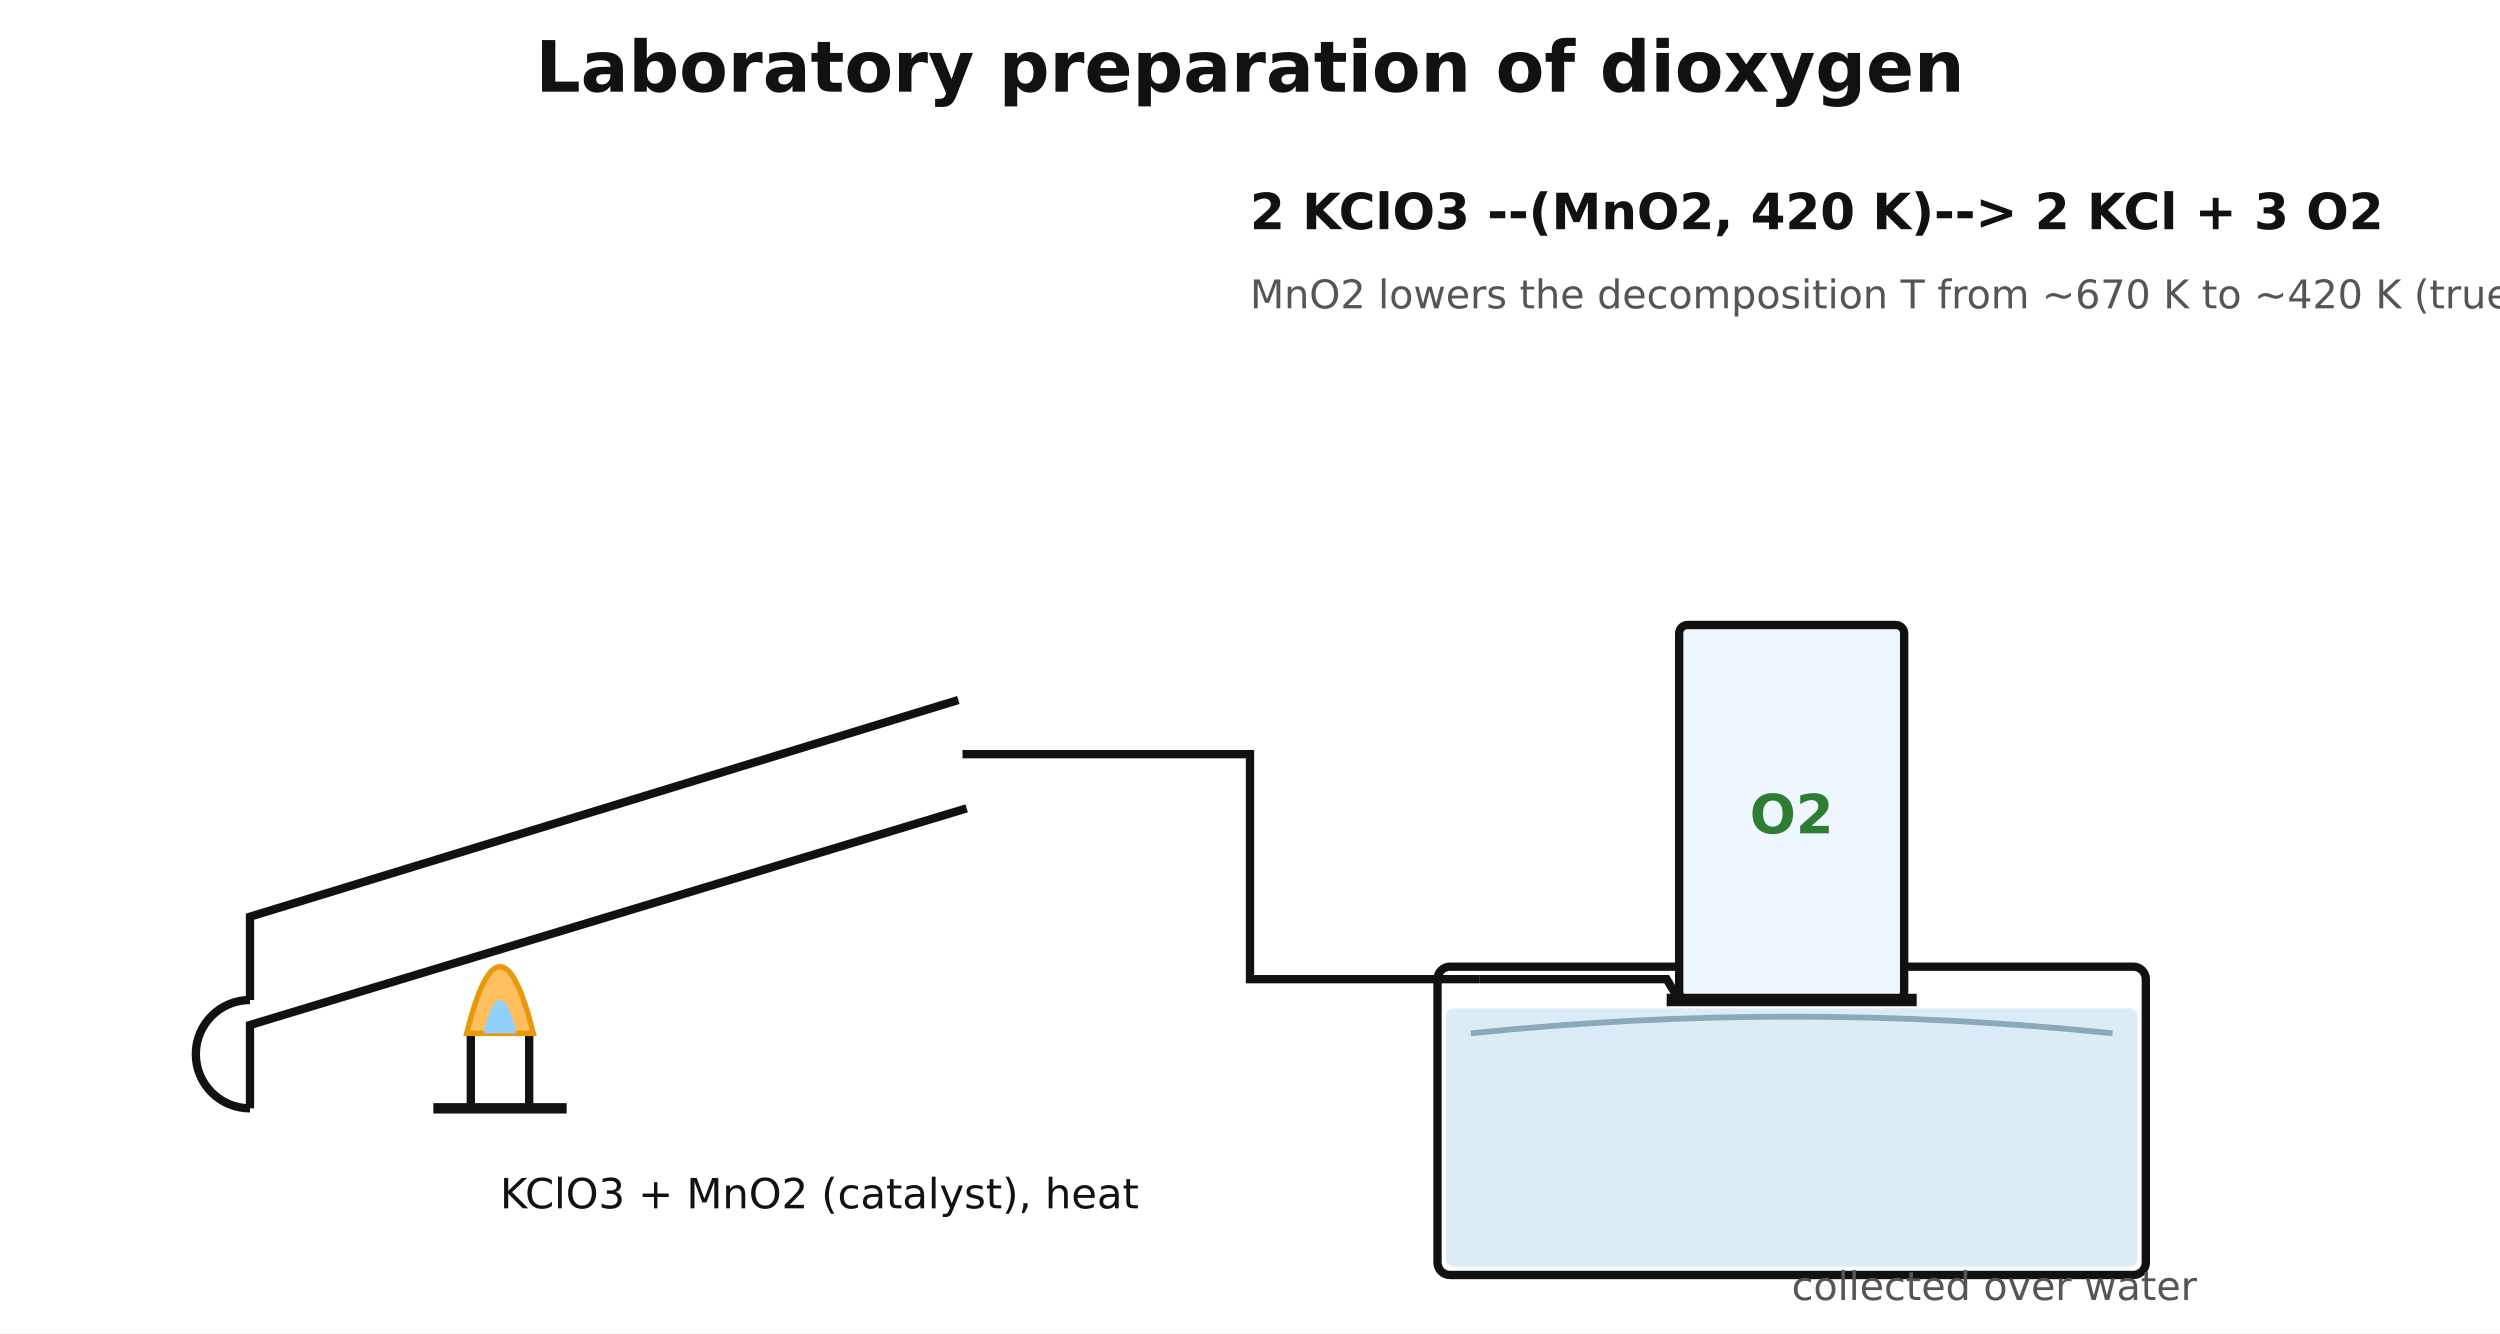
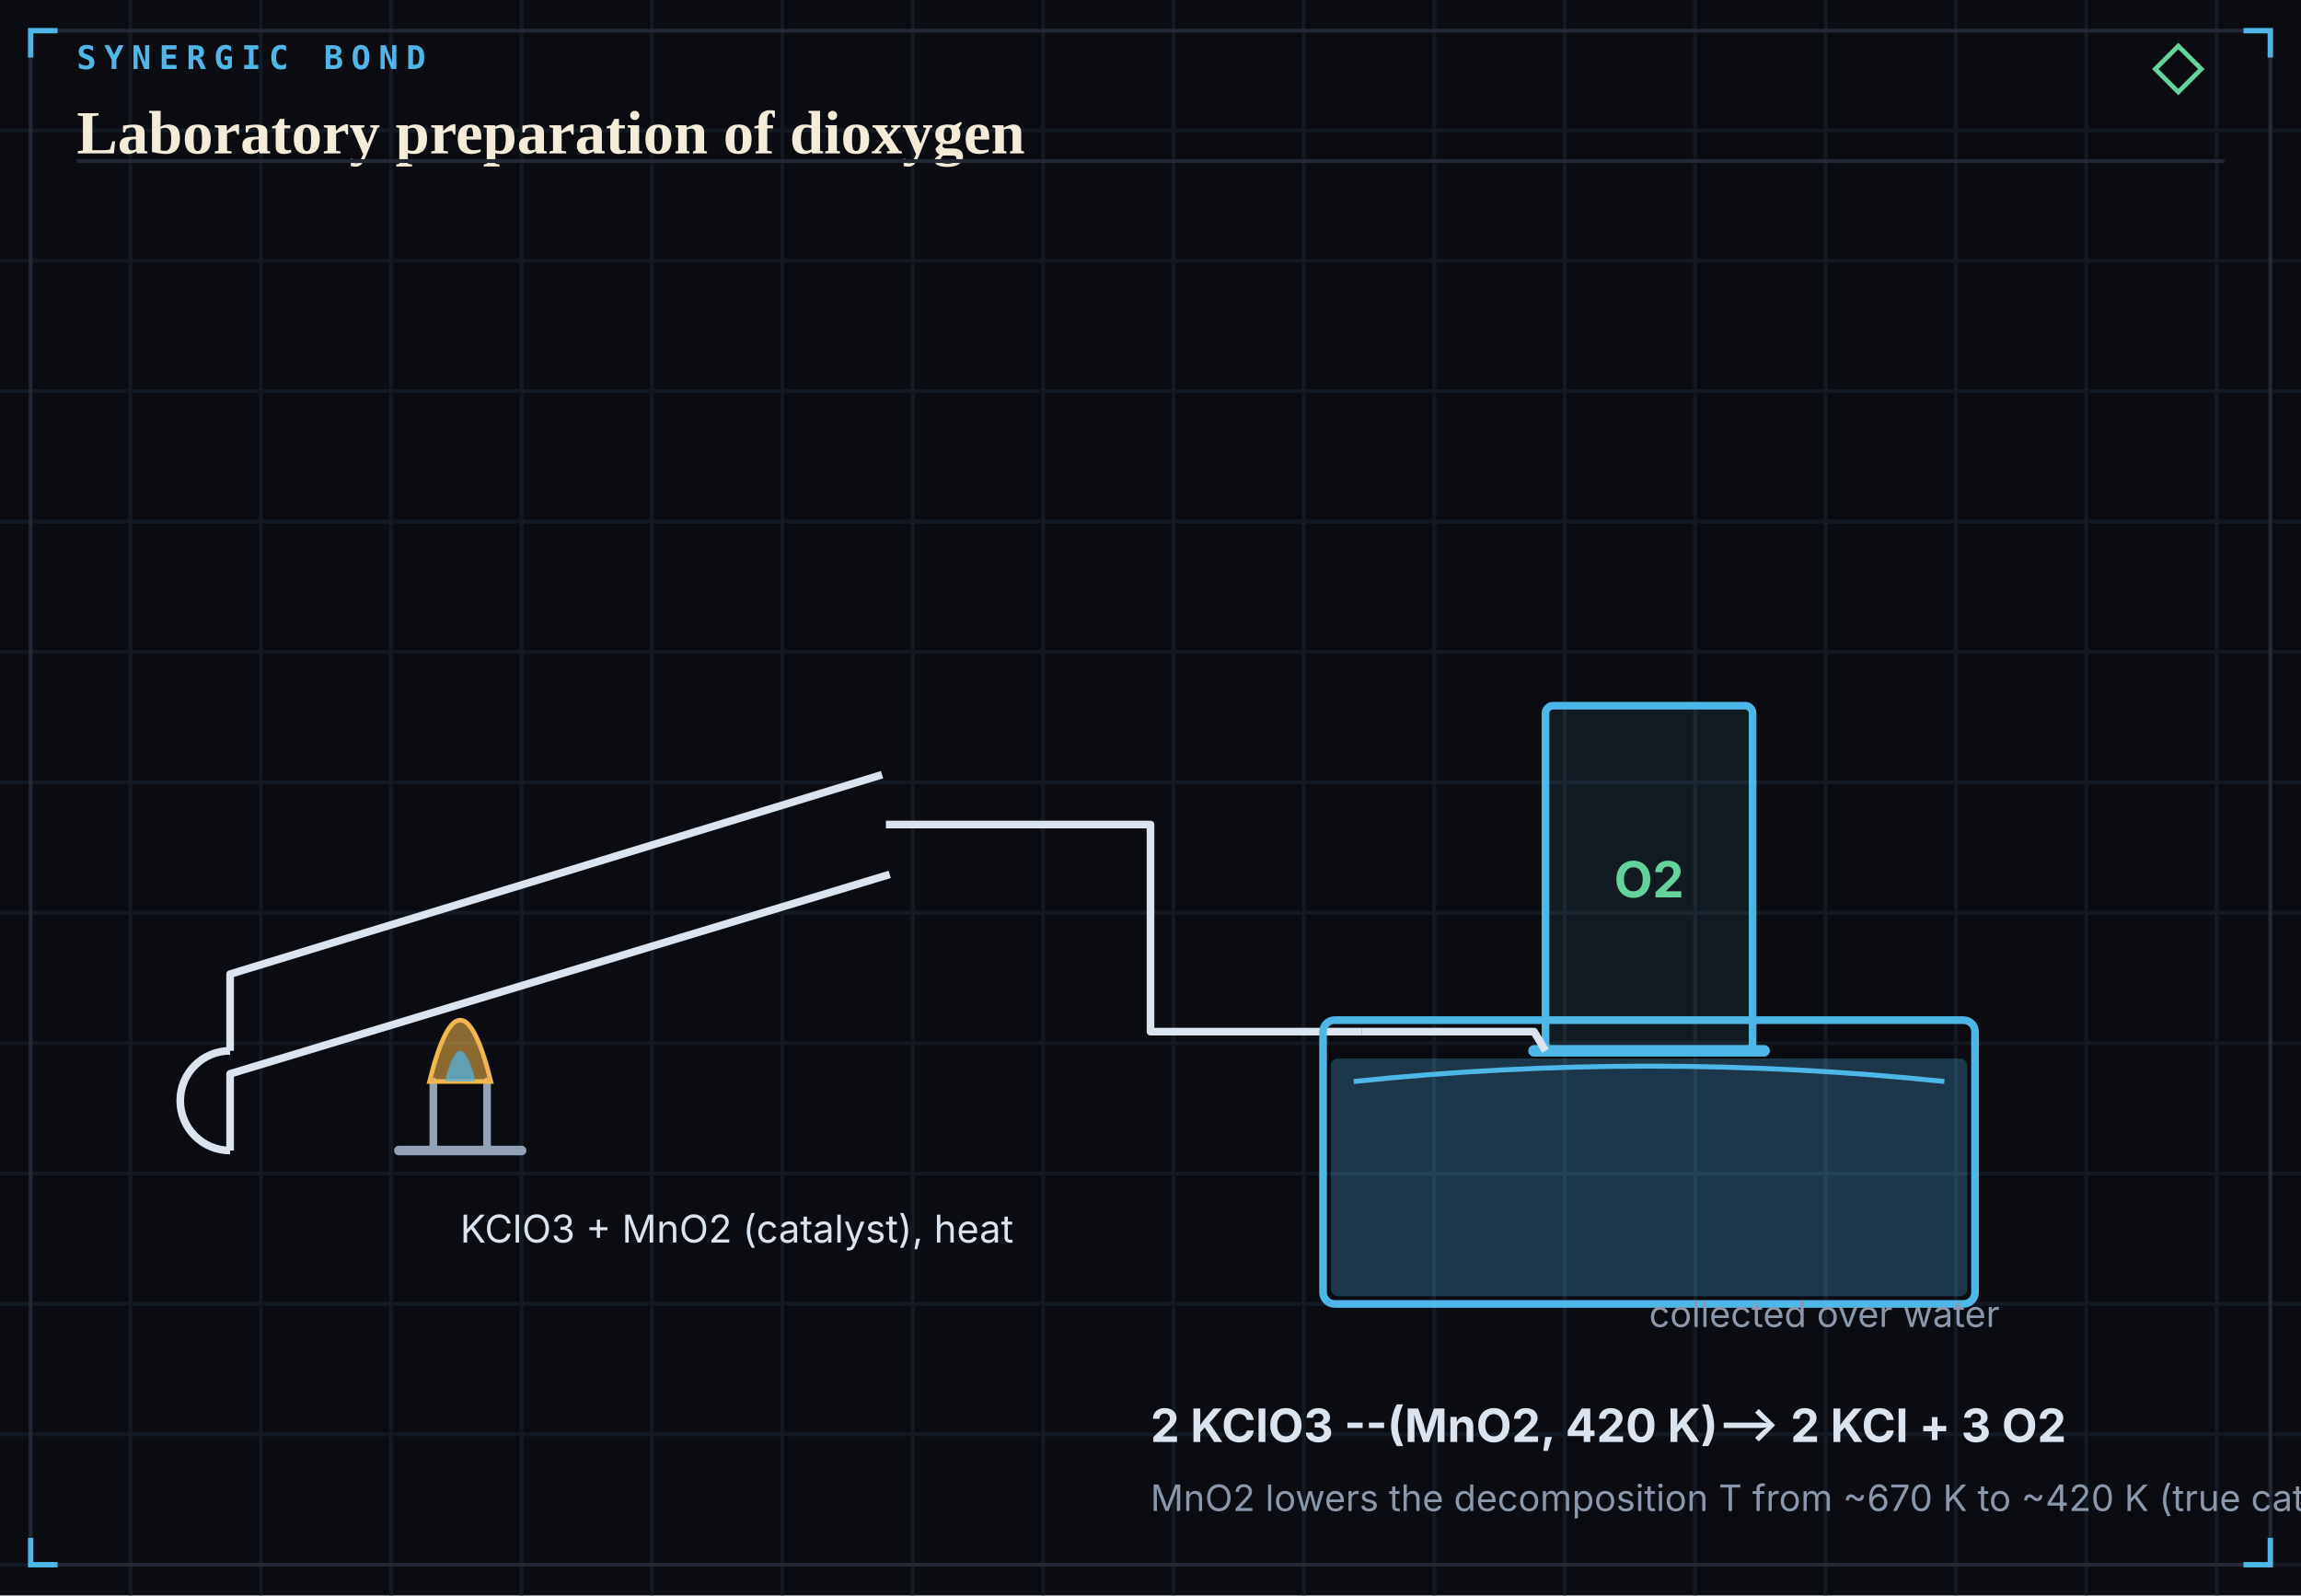
- <svg xmlns="http://www.w3.org/2000/svg" width="600" height="320" viewBox="0 0 600 320" font-family="DejaVu Sans, Arial, sans-serif">
-   <rect x="0" y="0" width="600" height="320" fill="white" />
-   <text x="300.0" y="22.0" font-family="DejaVu Sans, Arial, sans-serif" font-size="17" font-weight="bold" fill="#111" text-anchor="middle">Laboratory preparation of dioxygen</text>
-   <path d="M 60.0 240.0 L 60.0 220.0 L 230.0 168.0" fill="none" stroke="#111" stroke-width="2" />
-   <path d="M 60.0 266.0 L 60.0 246.0 L 232.0 194.0" fill="none" stroke="#111" stroke-width="2" />
-   <path d="M 60 240 A 13 13 0 0 0 60 266" fill="none" stroke="#111" stroke-width="2" />
-   <line x1="104.0" y1="266.0" x2="136.0" y2="266.0" stroke="#111" stroke-width="2.5" />
-   <line x1="113.0" y1="248.0" x2="113.0" y2="266.0" stroke="#111" stroke-width="2" />
-   <line x1="127.0" y1="248.0" x2="127.0" y2="266.0" stroke="#111" stroke-width="2" />
-   <path d="M 112 248 Q 120 216 128 248 Z" fill="#ffbf5e" stroke="#e8990b" stroke-width="1.3" />
-   <path d="M 116 248 Q 120 232 124 248 Z" fill="#8fd0ff" stroke="none" stroke-width="2.0" />
-   <text x="120.0" y="290.0" font-family="DejaVu Sans, Arial, sans-serif" font-size="10" font-weight="normal" fill="#111" text-anchor="start">KClO3  +  MnO2 (catalyst),  heat</text>
-   <path d="M 231.0 181.0 L 300.0 181.0 L 300.0 235.0 L 355.0 235.0" fill="none" stroke="#111" stroke-width="2" />
-   <rect x="345.0" y="232" width="170" height="74" rx="3" fill="none" stroke="#111" stroke-width="2" />
-   <rect x="347.0" y="242" width="166" height="62" rx="2" fill="#dcecf7" stroke="none" stroke-width="1.6" />
-   <path d="M 353.0 248 Q 430 240 507.0 248" fill="none" stroke="#8ab" stroke-width="1.4" />
-   <rect x="403.0" y="150" width="54" height="90" rx="2" fill="#eef6ff" stroke="#111" stroke-width="2" />
-   <line x1="400.0" y1="240.0" x2="460.0" y2="240.0" stroke="#111" stroke-width="3" />
-   <text x="430.0" y="200.0" font-family="DejaVu Sans, Arial, sans-serif" font-size="13" font-weight="bold" fill="#2e7d32" text-anchor="middle">O2</text>
-   <path d="M 355.0 235.0 L 400.0 235.0 L 403.0 240.0" fill="none" stroke="#111" stroke-width="2" />
-   <text x="300.0" y="55.0" font-family="DejaVu Sans, Arial, sans-serif" font-size="12" font-weight="bold" fill="#111" text-anchor="start">2 KClO3  --(MnO2, 420 K)--&gt;  2 KCl  +  3 O2</text>
-   <text x="300.0" y="74.0" font-family="DejaVu Sans, Arial, sans-serif" font-size="9.5" font-weight="normal" fill="#555" text-anchor="start">MnO2 lowers the decomposition T from ~670 K to ~420 K (true catalyst)</text>
-   <text x="430.0" y="312.0" font-family="DejaVu Sans, Arial, sans-serif" font-size="9.5" font-weight="normal" fill="#555" text-anchor="start">collected over water</text>
+ <svg xmlns="http://www.w3.org/2000/svg" width="600" height="416" viewBox="0 0 600 416" font-family="'Inter','Helvetica Neue',Arial,'DejaVu Sans',sans-serif">
+   <rect width="600" height="416" fill="#0a0c11" />
+   <g stroke="#141a24" stroke-width="1">
+     <line x1="34" y1="0" x2="34" y2="416" />
+     <line x1="68" y1="0" x2="68" y2="416" />
+     <line x1="102" y1="0" x2="102" y2="416" />
+     <line x1="136" y1="0" x2="136" y2="416" />
+     <line x1="170" y1="0" x2="170" y2="416" />
+     <line x1="204" y1="0" x2="204" y2="416" />
+     <line x1="238" y1="0" x2="238" y2="416" />
+     <line x1="272" y1="0" x2="272" y2="416" />
+     <line x1="306" y1="0" x2="306" y2="416" />
+     <line x1="340" y1="0" x2="340" y2="416" />
+     <line x1="374" y1="0" x2="374" y2="416" />
+     <line x1="408" y1="0" x2="408" y2="416" />
+     <line x1="442" y1="0" x2="442" y2="416" />
+     <line x1="476" y1="0" x2="476" y2="416" />
+     <line x1="510" y1="0" x2="510" y2="416" />
+     <line x1="544" y1="0" x2="544" y2="416" />
+     <line x1="578" y1="0" x2="578" y2="416" />
+     <line x1="0" y1="34" x2="600" y2="34" />
+     <line x1="0" y1="68" x2="600" y2="68" />
+     <line x1="0" y1="102" x2="600" y2="102" />
+     <line x1="0" y1="136" x2="600" y2="136" />
+     <line x1="0" y1="170" x2="600" y2="170" />
+     <line x1="0" y1="204" x2="600" y2="204" />
+     <line x1="0" y1="238" x2="600" y2="238" />
+     <line x1="0" y1="272" x2="600" y2="272" />
+     <line x1="0" y1="306" x2="600" y2="306" />
+     <line x1="0" y1="340" x2="600" y2="340" />
+     <line x1="0" y1="374" x2="600" y2="374" />
+     <line x1="0" y1="408" x2="600" y2="408" />
+   </g>
+   <rect x="8" y="8" width="584" height="400" fill="none" stroke="#232a36" stroke-width="1" />
+   <path d="M 8 15 L 8 8 L 15 8" stroke="#4db8e8" stroke-width="1.4" fill="none" />
+   <path d="M 592 15 L 592 8 L 585 8" stroke="#4db8e8" stroke-width="1.4" fill="none" />
+   <path d="M 8 401 L 8 408 L 15 408" stroke="#4db8e8" stroke-width="1.4" fill="none" />
+   <path d="M 592 401 L 592 408 L 585 408" stroke="#4db8e8" stroke-width="1.4" fill="none" />
+   <text x="20" y="18" font-size="8.5" font-weight="bold" fill="#4db8e8" text-anchor="start" font-family="'SF Mono','DejaVu Sans Mono',ui-monospace,Menlo,monospace" letter-spacing="0.24em">SYNERGIC BOND</text>
+   <path d="M 568 12 l 6 6 l -6 6 l -6 -6 z" fill="none" stroke="#63d39b" stroke-width="1.2" />
+   <text x="20" y="40" font-size="16" font-weight="bold" fill="#f4ecd9" text-anchor="start" font-family="'Georgia','Times New Roman',serif">Laboratory preparation of dioxygen</text>
+   <line x1="20" y1="42" x2="580" y2="42" stroke="#232a36" stroke-width="1" />
+   <g transform="translate(0,34)">
+     <path d="M 60.0 240.0 L 60.0 220.0 L 230.0 168.0" fill="none" stroke="#dbe3ef" stroke-width="2" stroke-linejoin="round" />
+     <path d="M 60.0 266.0 L 60.0 246.0 L 232.0 194.0" fill="none" stroke="#dbe3ef" stroke-width="2" stroke-linejoin="round" />
+     <path d="M 60 240 A 13 13 0 0 0 60 266" fill="none" stroke="#dbe3ef" stroke-width="2" stroke-linejoin="round" />
+     <line x1="104.0" y1="266.0" x2="136.0" y2="266.0" stroke="#93a1b5" stroke-width="2.5" stroke-linecap="round" />
+     <line x1="113.0" y1="248.0" x2="113.0" y2="266.0" stroke="#93a1b5" stroke-width="2" stroke-linecap="round" />
+     <line x1="127.0" y1="248.0" x2="127.0" y2="266.0" stroke="#93a1b5" stroke-width="2" stroke-linecap="round" />
+     <path d="M 112 248 Q 120 216 128 248 Z" fill="#f3b64b" fill-opacity="0.55" stroke="#f3b64b" stroke-width="1.2" />
+     <path d="M 116 248 Q 120 232 124 248 Z" fill="#4db8e8" fill-opacity="0.7" stroke="none" />
+     <text x="120.0" y="290.0" font-size="10" font-weight="normal" fill="#dbe3ef" text-anchor="start">KClO3  +  MnO2 (catalyst),  heat</text>
+     <path d="M 231.0 181.0 L 300.0 181.0 L 300.0 235.0 L 355.0 235.0" fill="none" stroke="#dbe3ef" stroke-width="2" stroke-linejoin="round" />
+     <rect x="345.0" y="232" width="170" height="74" rx="3" fill="none" stroke="#4db8e8" stroke-width="2" />
+     <rect x="347.0" y="242" width="166" height="62" rx="2" fill="rgba(80,180,232,0.26)" stroke="none" />
+     <path d="M 353.0 248 Q 430 240 507.0 248" fill="none" stroke="#4db8e8" stroke-width="1.3" stroke-linejoin="round" />
+     <rect x="403.0" y="150" width="54" height="90" rx="2" fill="rgba(120,190,235,0.08)" stroke="#4db8e8" stroke-width="2" />
+     <line x1="400.0" y1="240.0" x2="460.0" y2="240.0" stroke="#4db8e8" stroke-width="3" stroke-linecap="round" />
+     <text x="430.0" y="200.0" font-size="13" font-weight="bold" fill="#63d39b" text-anchor="middle">O2</text>
+     <path d="M 355.0 235.0 L 400.0 235.0 L 403.0 240.0" fill="none" stroke="#dbe3ef" stroke-width="2" stroke-linejoin="round" />
+     <text x="300.0" y="342.0" font-size="12" font-weight="bold" fill="#dbe3ef" text-anchor="start">2 KClO3  --(MnO2, 420 K)--&gt;  2 KCl  +  3 O2</text>
+     <text x="300.0" y="360.0" font-size="9.5" font-weight="normal" fill="#8b98ac" text-anchor="start">MnO2 lowers the decomposition T from ~670 K to ~420 K (true catalyst)</text>
+     <text x="430.0" y="312.0" font-size="9.5" font-weight="normal" fill="#8b98ac" text-anchor="start">collected over water</text>
+   </g>
</svg>
